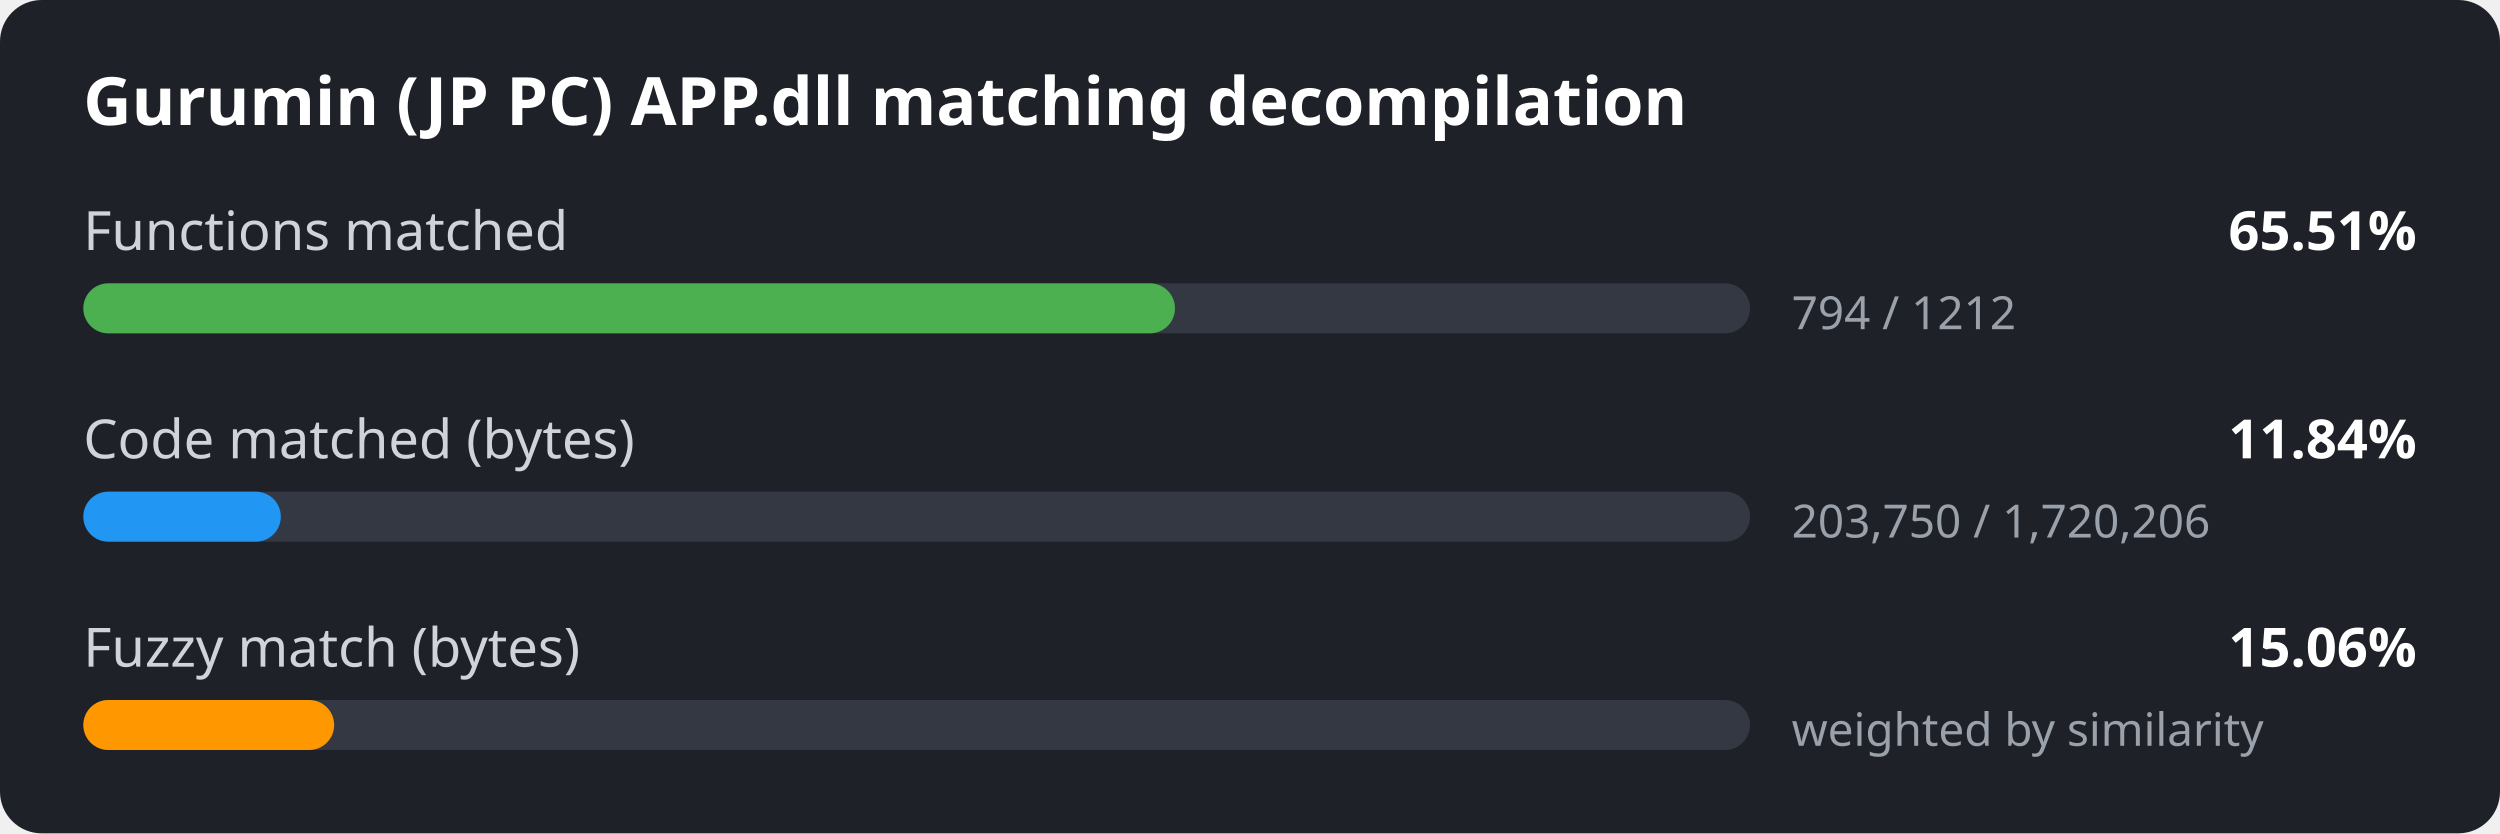
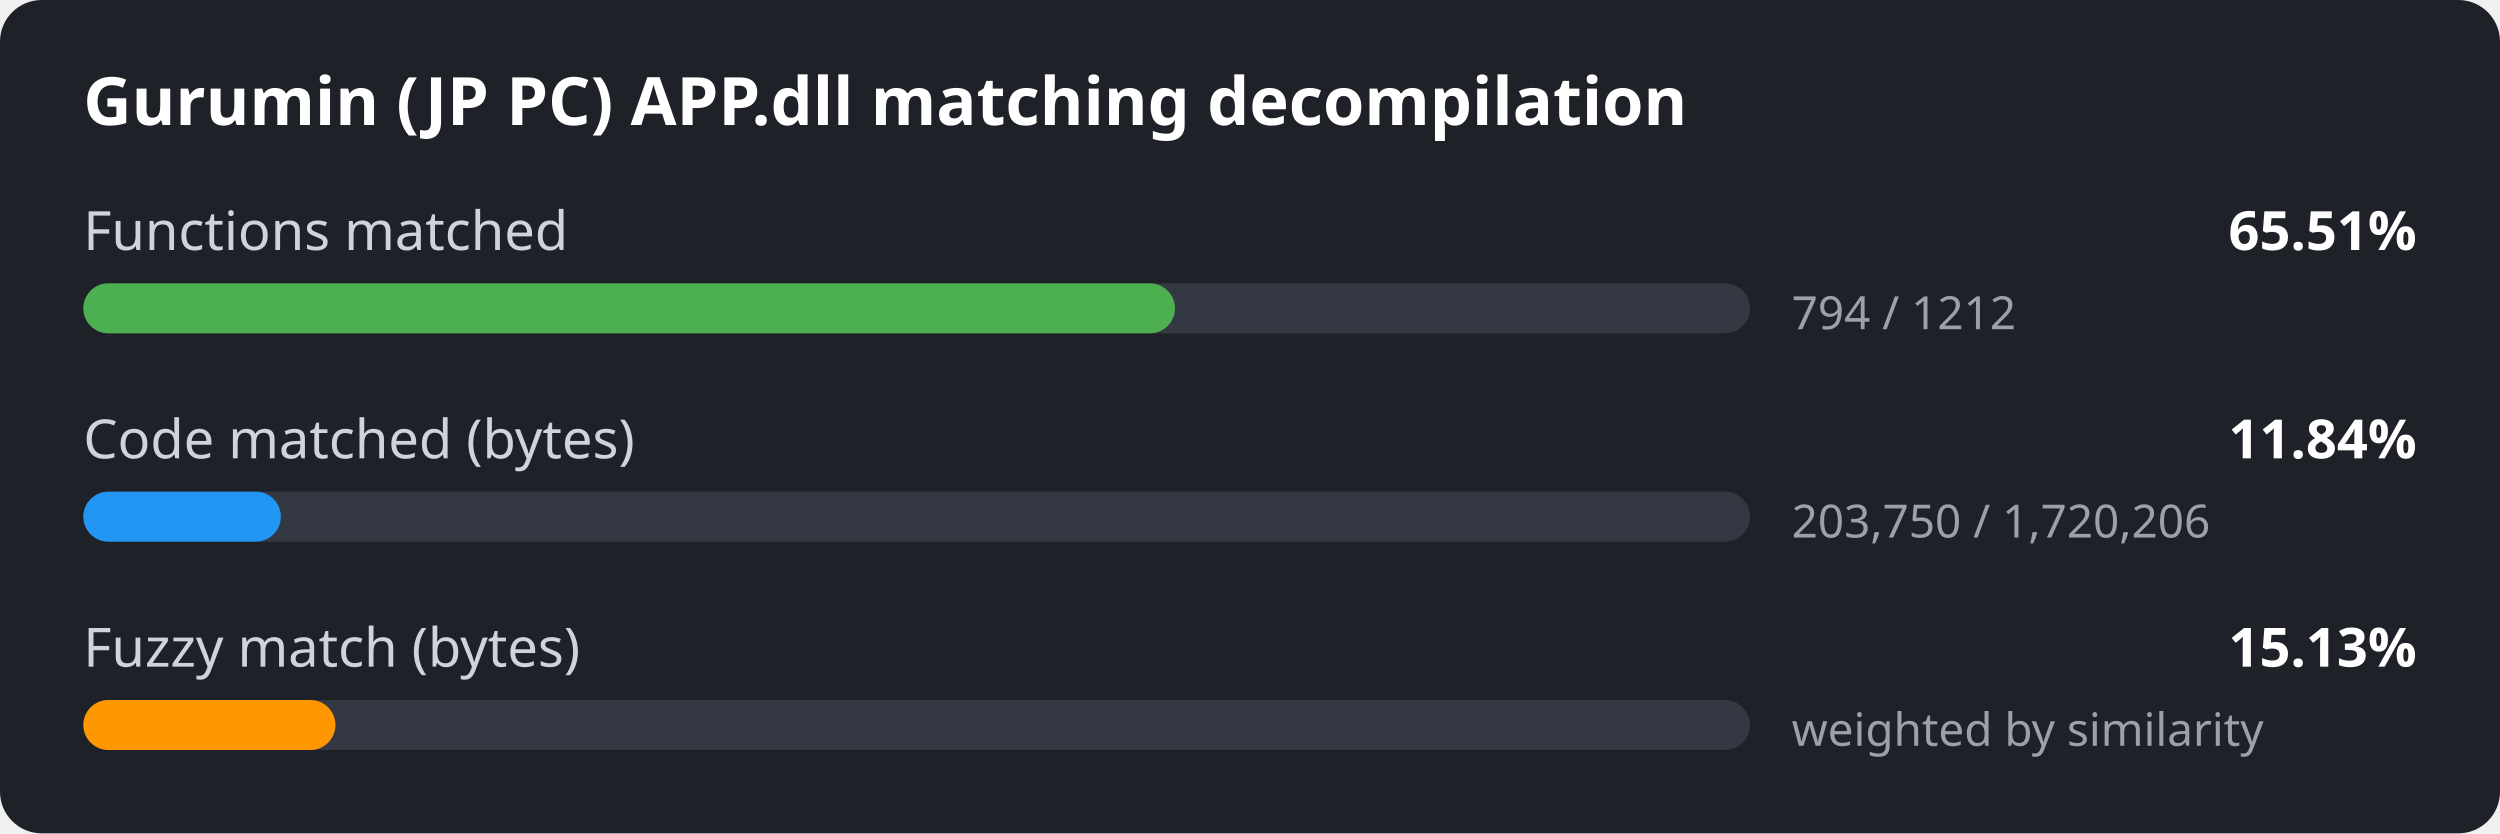
<svg xmlns="http://www.w3.org/2000/svg" width="600" height="200" viewBox="0 0 600 200">
  <style>
.bg { fill: #1e2127; }
.title { font: 600 16px sans-serif; fill: #ffffff; }
.label { font: 13px sans-serif; fill: #d0d4da; }
.value { font: 600 13px sans-serif; fill: #ffffff; }
.detail { font: 11px sans-serif; fill: #9aa1ab; }
.track { fill: #333842; }
</style>
  <rect width="600" height="200" rx="10" class="bg" />
  <text x="20" y="30" class="title">Gurumin (JP PC) APP.dll matching decompilation</text>
  <text x="20" y="60" class="label">Functions matched</text>
  <text x="580" y="60" class="value" text-anchor="end">65.51%</text>
  <rect x="20" y="68" width="400" height="12" rx="6" class="track" />
  <rect x="20" y="68" width="262.0" height="12" rx="6" fill="#4caf50" />
  <text x="430" y="79" class="detail">794 / 1212</text>
  <text x="20" y="110" class="label">Code matched (bytes)</text>
  <text x="580" y="110" class="value" text-anchor="end">11.84%</text>
  <rect x="20" y="118" width="400" height="12" rx="6" class="track" />
  <rect x="20" y="118" width="47.4" height="12" rx="6" fill="#2196f3" />
  <text x="430" y="129" class="detail">203,750 / 1,720,206</text>
  <text x="20" y="160" class="label">Fuzzy match (bytes)</text>
-   <text x="580" y="160" class="value" text-anchor="end">15.06%</text>
+   <text x="580" y="160" class="value" text-anchor="end">15.13%</text>
  <rect x="20" y="168" width="400" height="12" rx="6" class="track" />
-   <rect x="20" y="168" width="60.2" height="12" rx="6" fill="#ff9800" />
+   <rect x="20" y="168" width="60.5" height="12" rx="6" fill="#ff9800" />
  <text x="430" y="179" class="detail">weighted by similarity</text>
</svg>
